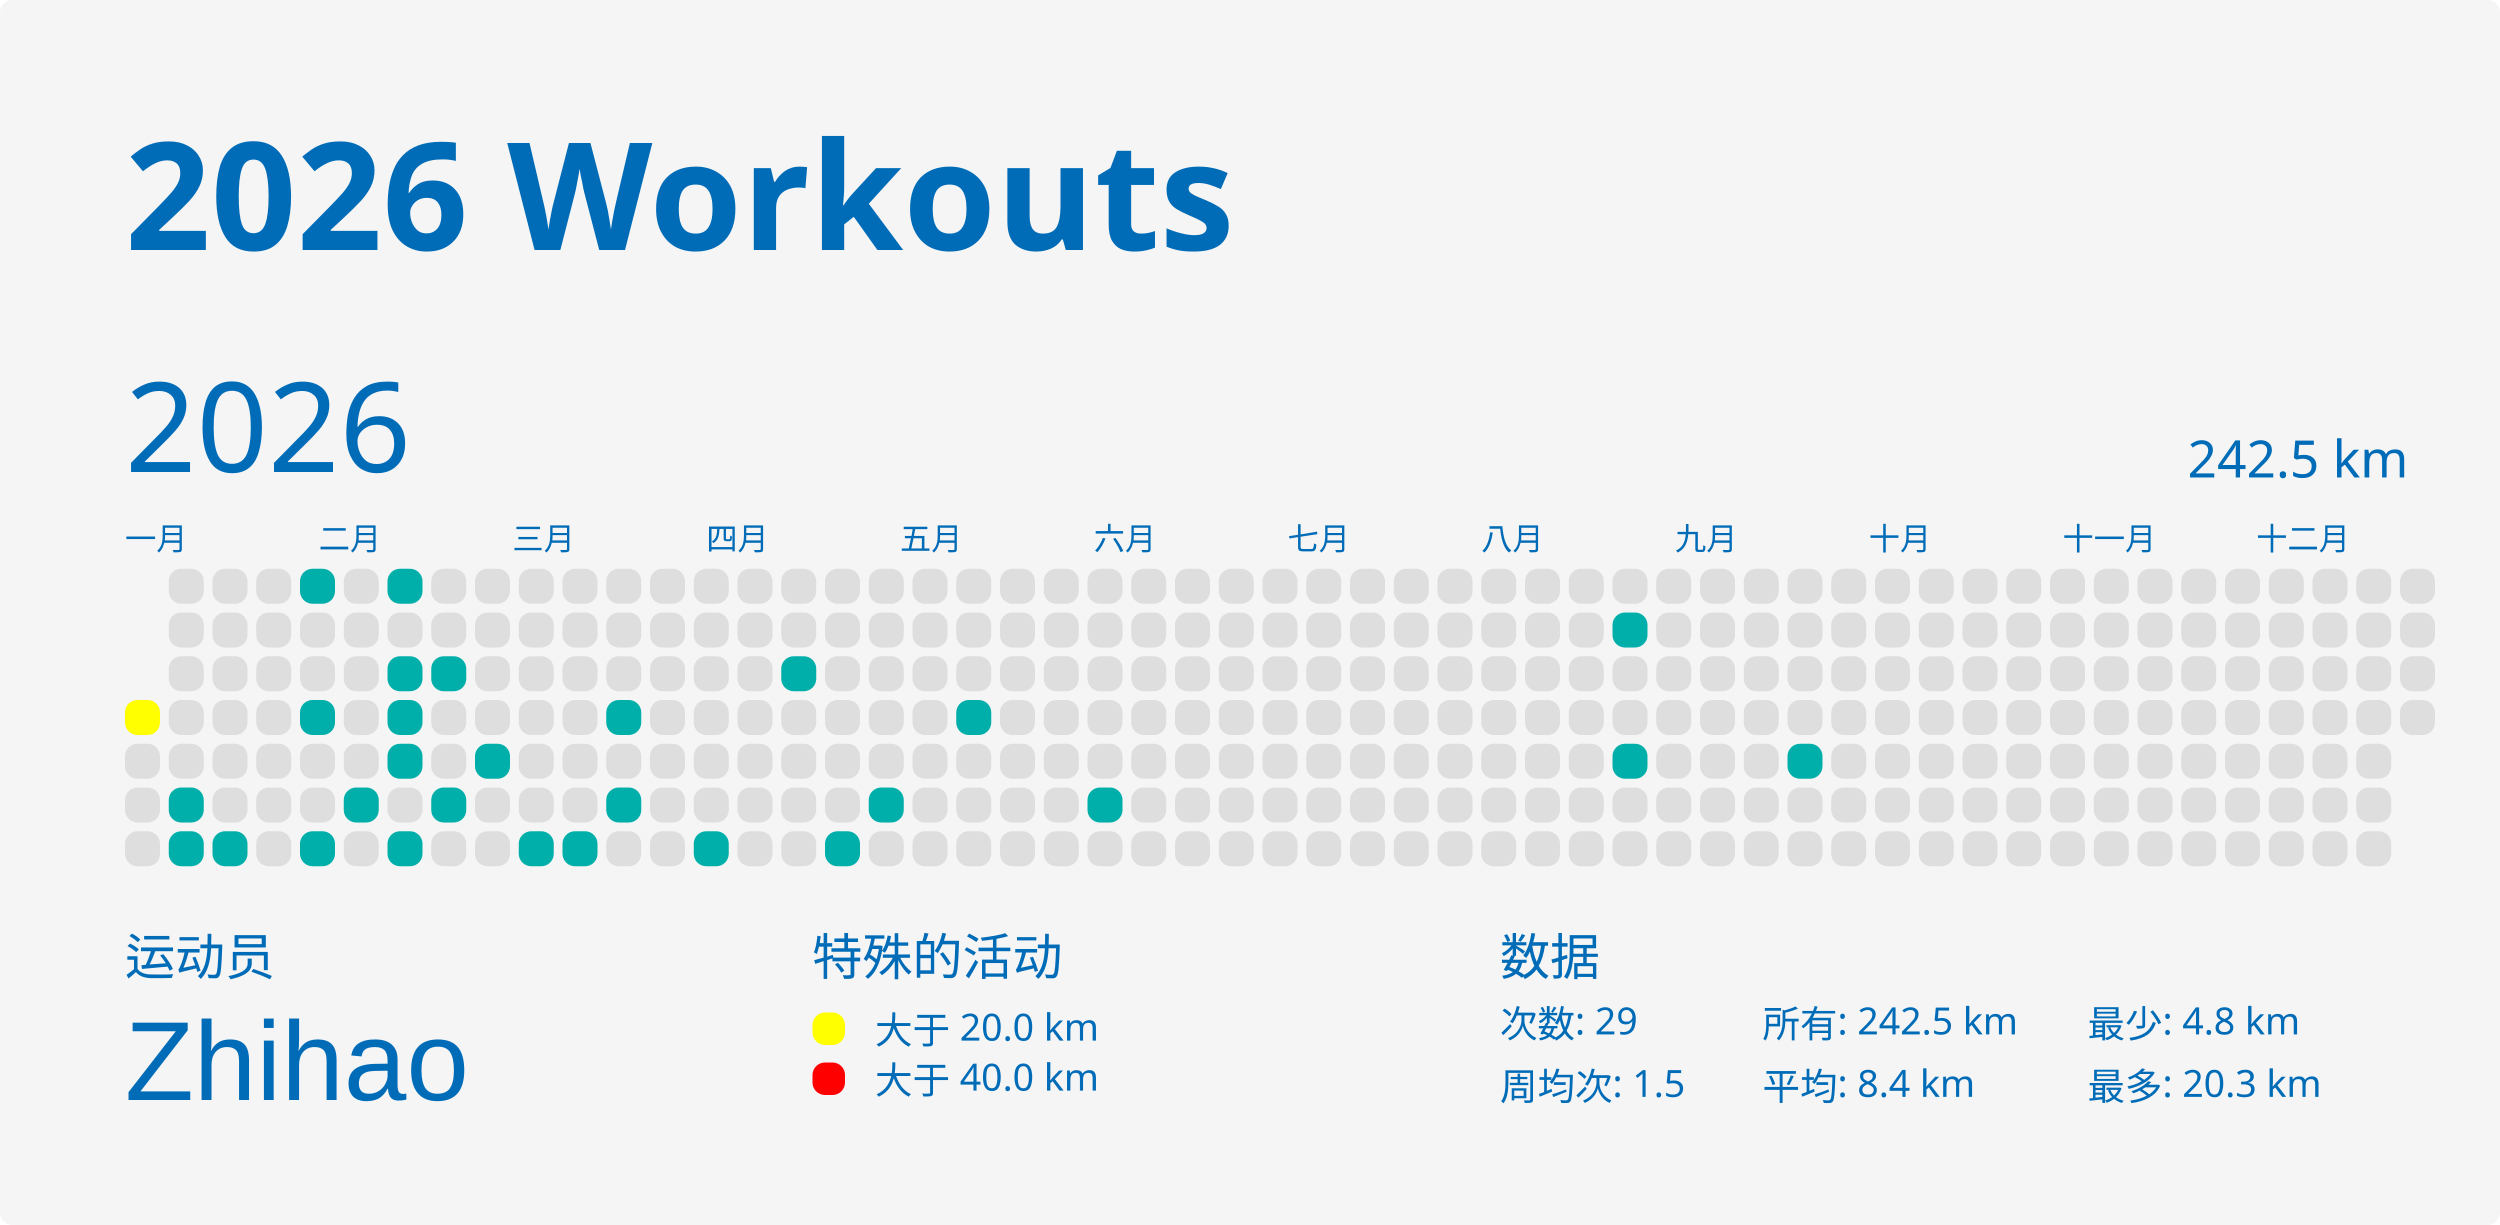
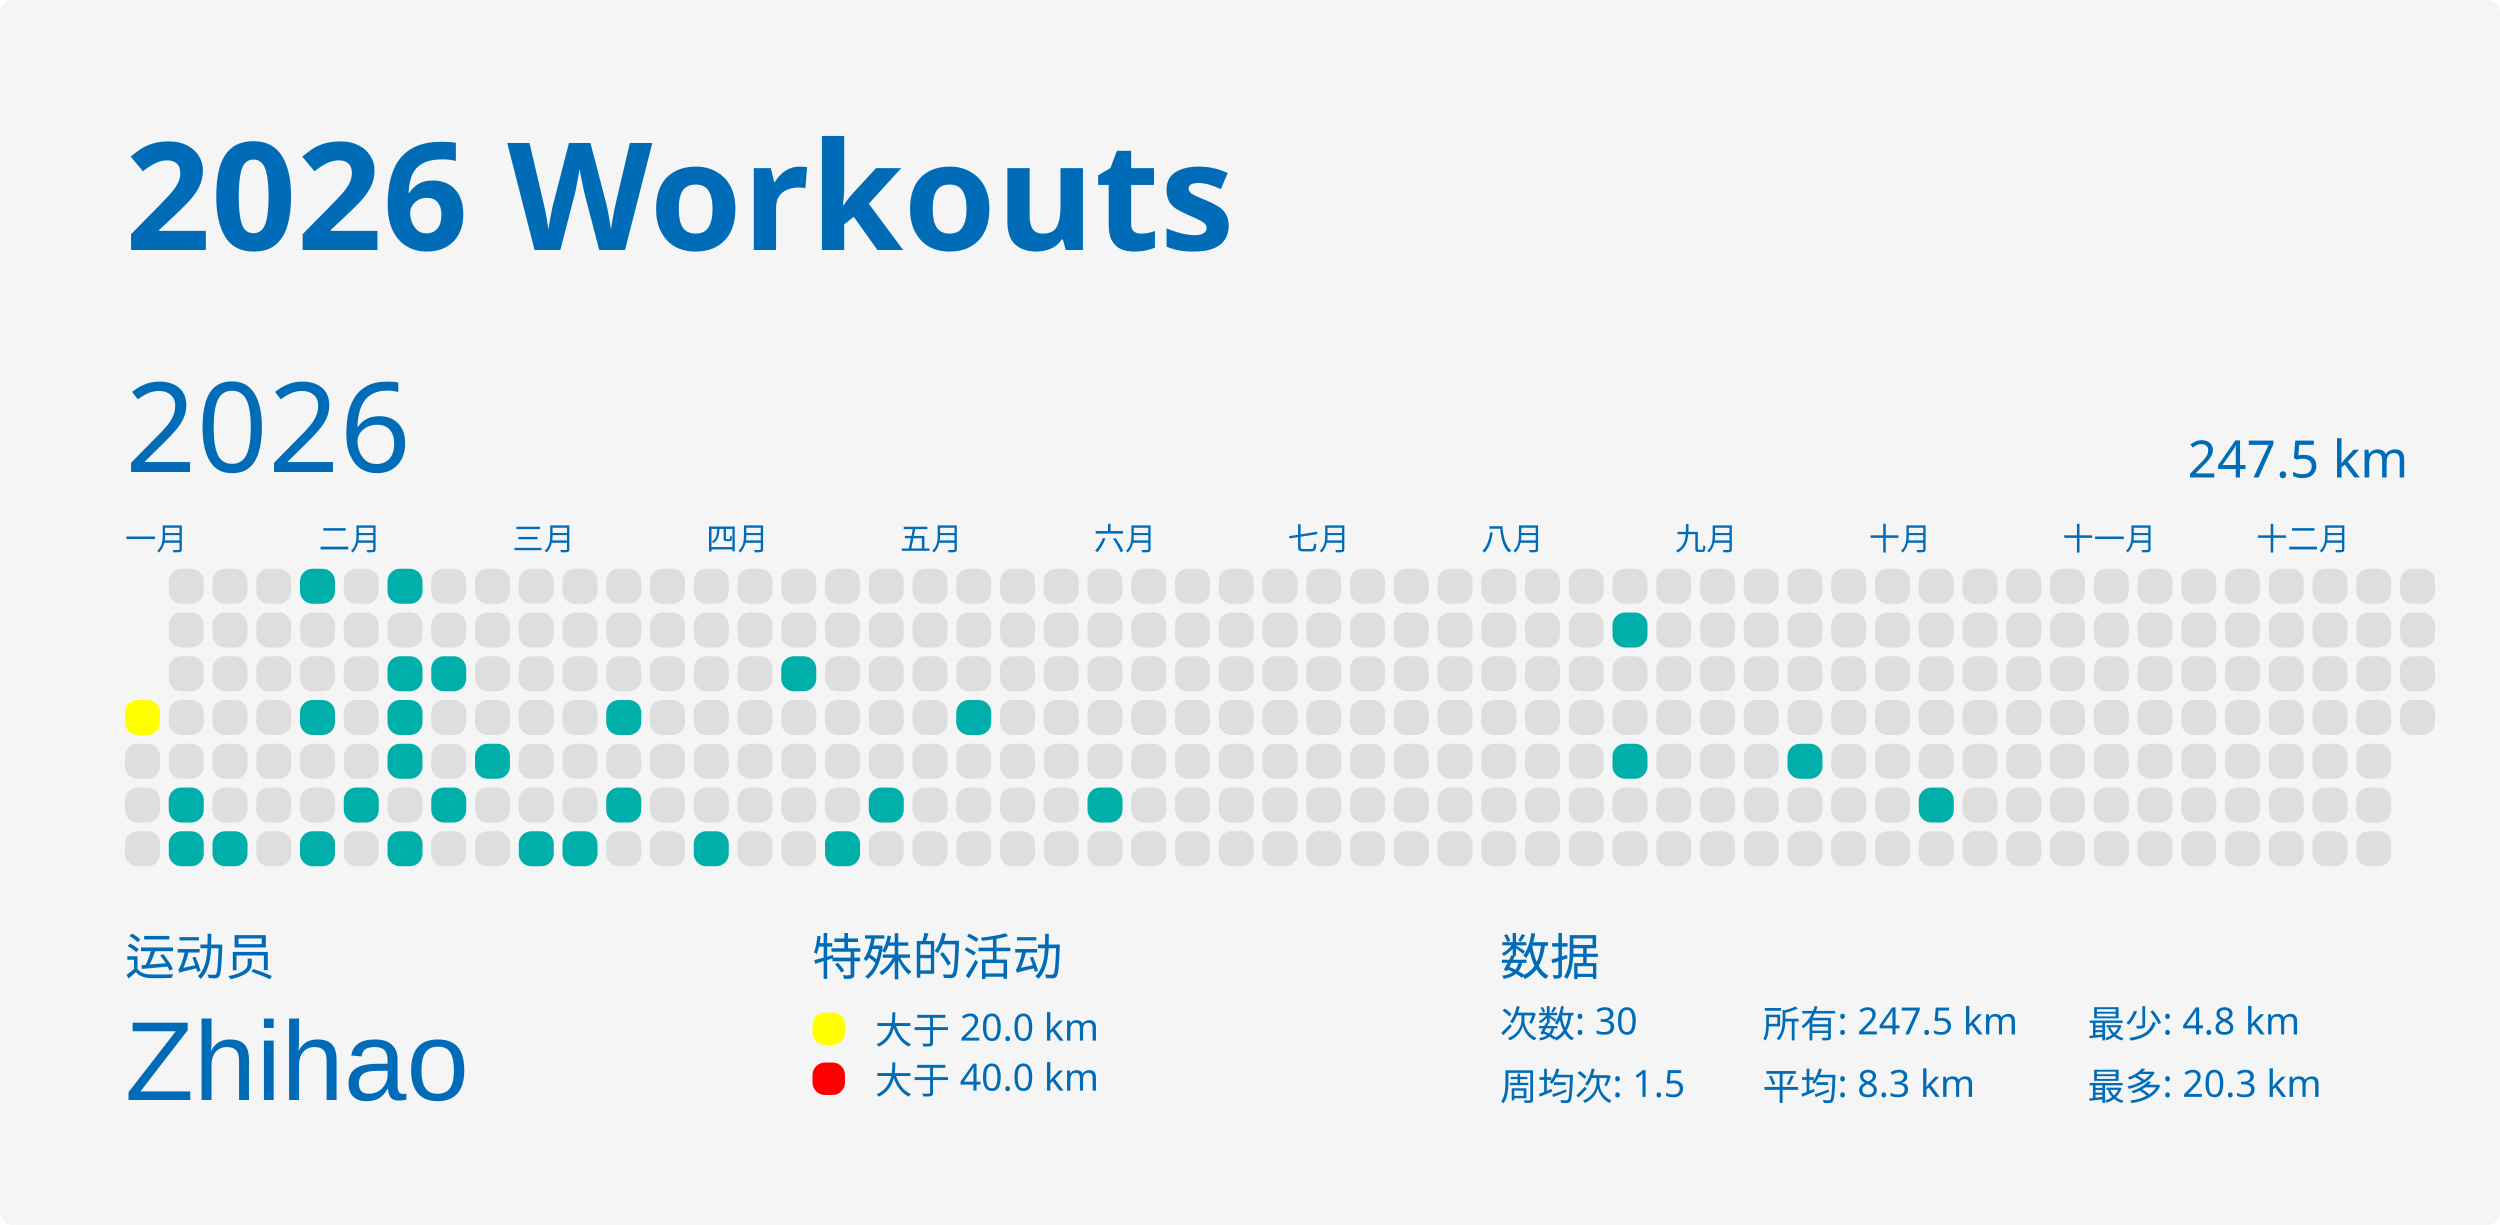
<svg xmlns="http://www.w3.org/2000/svg" baseProfile="full" height="98mm" version="1.1" viewBox="0,0,200,98" width="200mm">
  <defs />
  <rect fill="#f5f5f5" height="98" rx="1" ry="1" width="200" x="0" y="0" />
  <text fill="#006cb8" style="font-size:12px; font-family:MGI-Regular; font-weight:bold;" x="10" y="20">2026 Workouts</text>
  <text fill="#006cb8" style="font-size:4px; font-family:MGI-Regular" x="10" y="78">运动员</text>
  <text fill="#006cb8" style="font-size:9px; font-family:Arial" x="10" y="88">Zhihao</text>
  <text fill="#006cb8" style="font-size:4px; font-family:MGI-Regular" x="65" y="78">特殊的活动</text>
  <rect fill="yellow" height="2.6" rx="1" ry="1" width="2.6" x="65" y="81" />
  <text fill="#006cb8" style="font-size:3px; font-family:MGI-Regular" x="70" y="83.5">大于 20.0 km</text>
  <rect fill="red" height="2.6" rx="1" ry="1" width="2.6" x="65" y="85" />
  <text fill="#006cb8" style="font-size:3px; font-family:MGI-Regular" x="70" y="87.5">大于 40.0 km</text>
  <text fill="#006cb8" style="font-size:4px; font-family:MGI-Regular" x="120" y="78">数据</text>
-   <text fill="#006cb8" style="font-size:3px; font-family:MGI-Regular" x="120" y="83">次数: 29</text>
+   <text fill="#006cb8" style="font-size:3px; font-family:MGI-Regular" x="120" y="83">次数: 30</text>
  <text fill="#006cb8" style="font-size:3px; font-family:MGI-Regular" x="120" y="88">周均次: 1.5</text>
-   <text fill="#006cb8" style="font-size:3px; font-family:MGI-Regular" x="141" y="83">所有: 242.5 km</text>
-   <text fill="#006cb8" style="font-size:3px; font-family:MGI-Regular" x="141" y="88">平均: 8.4 km</text>
+   <text fill="#006cb8" style="font-size:3px; font-family:MGI-Regular" x="141" y="83">所有: 247.5 km</text>
+   <text fill="#006cb8" style="font-size:3px; font-family:MGI-Regular" x="141" y="88">平均: 8.3 km</text>
  <text fill="#006cb8" style="font-size:3px; font-family:MGI-Regular" x="167" y="83">最少: 4.8 km</text>
  <text fill="#006cb8" style="font-size:3px; font-family:MGI-Regular" x="167" y="88">最多: 20.3 km</text>
  <text dominant-baseline="hanging" fill="#006cb8" style="font-size:10.0px; font-family:MGI-Regular;" x="10" y="30">2026</text>
-   <text dominant-baseline="hanging" fill="#006cb8" style="font-size:4.125px; font-family:MGI-Regular;" x="175" y="35">242.5 km</text>
+   <text dominant-baseline="hanging" fill="#006cb8" style="font-size:4.125px; font-family:MGI-Regular;" x="175" y="35">247.5 km</text>
  <text fill="#006cb8" style="font-size:2.5px; font-family:MGI-Regular" x="10.0" y="44">一月</text>
  <text fill="#006cb8" style="font-size:2.5px; font-family:MGI-Regular" x="25.5" y="44">二月</text>
  <text fill="#006cb8" style="font-size:2.5px; font-family:MGI-Regular" x="41.0" y="44">三月</text>
  <text fill="#006cb8" style="font-size:2.5px; font-family:MGI-Regular" x="56.5" y="44">四月</text>
  <text fill="#006cb8" style="font-size:2.5px; font-family:MGI-Regular" x="72.0" y="44">五月</text>
  <text fill="#006cb8" style="font-size:2.5px; font-family:MGI-Regular" x="87.5" y="44">六月</text>
  <text fill="#006cb8" style="font-size:2.5px; font-family:MGI-Regular" x="103.0" y="44">七月</text>
  <text fill="#006cb8" style="font-size:2.5px; font-family:MGI-Regular" x="118.5" y="44">八月</text>
  <text fill="#006cb8" style="font-size:2.5px; font-family:MGI-Regular" x="134.0" y="44">九月</text>
  <text fill="#006cb8" style="font-size:2.5px; font-family:MGI-Regular" x="149.5" y="44">十月</text>
  <text fill="#006cb8" style="font-size:2.5px; font-family:MGI-Regular" x="165.0" y="44">十一月</text>
  <text fill="#006cb8" style="font-size:2.5px; font-family:MGI-Regular" x="180.5" y="44">十二月</text>
  <rect fill="yellow" height="2.8" rx="1" ry="1" width="2.8" x="10.0" y="56.0" />
  <rect fill="#dedede" height="2.8" rx="1" ry="1" width="2.8" x="10.0" y="59.5" />
  <rect fill="#dedede" height="2.8" rx="1" ry="1" width="2.8" x="10.0" y="63.0" />
  <rect fill="#dedede" height="2.8" rx="1" ry="1" width="2.8" x="10.0" y="66.5" />
  <rect fill="#dedede" height="2.8" rx="1" ry="1" width="2.8" x="13.5" y="45.5" />
  <rect fill="#dedede" height="2.8" rx="1" ry="1" width="2.8" x="13.5" y="49.0" />
  <rect fill="#dedede" height="2.8" rx="1" ry="1" width="2.8" x="13.5" y="52.5" />
  <rect fill="#dedede" height="2.8" rx="1" ry="1" width="2.8" x="13.5" y="56.0" />
  <rect fill="#dedede" height="2.8" rx="1" ry="1" width="2.8" x="13.5" y="59.5" />
  <rect fill="#00AFAA" height="2.8" rx="1" ry="1" width="2.8" x="13.5" y="63.0" />
  <rect fill="#00AFAA" height="2.8" rx="1" ry="1" width="2.8" x="13.5" y="66.5" />
  <rect fill="#dedede" height="2.8" rx="1" ry="1" width="2.8" x="17.0" y="45.5" />
  <rect fill="#dedede" height="2.8" rx="1" ry="1" width="2.8" x="17.0" y="49.0" />
  <rect fill="#dedede" height="2.8" rx="1" ry="1" width="2.8" x="17.0" y="52.5" />
  <rect fill="#dedede" height="2.8" rx="1" ry="1" width="2.8" x="17.0" y="56.0" />
  <rect fill="#dedede" height="2.8" rx="1" ry="1" width="2.8" x="17.0" y="59.5" />
  <rect fill="#dedede" height="2.8" rx="1" ry="1" width="2.8" x="17.0" y="63.0" />
  <rect fill="#00AFAA" height="2.8" rx="1" ry="1" width="2.8" x="17.0" y="66.5" />
  <rect fill="#dedede" height="2.8" rx="1" ry="1" width="2.8" x="20.5" y="45.5" />
  <rect fill="#dedede" height="2.8" rx="1" ry="1" width="2.8" x="20.5" y="49.0" />
  <rect fill="#dedede" height="2.8" rx="1" ry="1" width="2.8" x="20.5" y="52.5" />
  <rect fill="#dedede" height="2.8" rx="1" ry="1" width="2.8" x="20.5" y="56.0" />
  <rect fill="#dedede" height="2.8" rx="1" ry="1" width="2.8" x="20.5" y="59.5" />
  <rect fill="#dedede" height="2.8" rx="1" ry="1" width="2.8" x="20.5" y="63.0" />
  <rect fill="#dedede" height="2.8" rx="1" ry="1" width="2.8" x="20.5" y="66.5" />
  <rect fill="#00AFAA" height="2.8" rx="1" ry="1" width="2.8" x="24.0" y="45.5" />
  <rect fill="#dedede" height="2.8" rx="1" ry="1" width="2.8" x="24.0" y="49.0" />
  <rect fill="#dedede" height="2.8" rx="1" ry="1" width="2.8" x="24.0" y="52.5" />
  <rect fill="#00AFAA" height="2.8" rx="1" ry="1" width="2.8" x="24.0" y="56.0" />
  <rect fill="#dedede" height="2.8" rx="1" ry="1" width="2.8" x="24.0" y="59.5" />
  <rect fill="#dedede" height="2.8" rx="1" ry="1" width="2.8" x="24.0" y="63.0" />
  <rect fill="#00AFAA" height="2.8" rx="1" ry="1" width="2.8" x="24.0" y="66.5" />
  <rect fill="#dedede" height="2.8" rx="1" ry="1" width="2.8" x="27.5" y="45.5" />
  <rect fill="#dedede" height="2.8" rx="1" ry="1" width="2.8" x="27.5" y="49.0" />
  <rect fill="#dedede" height="2.8" rx="1" ry="1" width="2.8" x="27.5" y="52.5" />
  <rect fill="#dedede" height="2.8" rx="1" ry="1" width="2.8" x="27.5" y="56.0" />
  <rect fill="#dedede" height="2.8" rx="1" ry="1" width="2.8" x="27.5" y="59.5" />
  <rect fill="#00AFAA" height="2.8" rx="1" ry="1" width="2.8" x="27.5" y="63.0" />
  <rect fill="#dedede" height="2.8" rx="1" ry="1" width="2.8" x="27.5" y="66.5" />
  <rect fill="#00AFAA" height="2.8" rx="1" ry="1" width="2.8" x="31.0" y="45.5" />
  <rect fill="#dedede" height="2.8" rx="1" ry="1" width="2.8" x="31.0" y="49.0" />
  <rect fill="#00AFAA" height="2.8" rx="1" ry="1" width="2.8" x="31.0" y="52.5" />
  <rect fill="#00AFAA" height="2.8" rx="1" ry="1" width="2.8" x="31.0" y="56.0" />
  <rect fill="#00AFAA" height="2.8" rx="1" ry="1" width="2.8" x="31.0" y="59.5" />
  <rect fill="#dedede" height="2.8" rx="1" ry="1" width="2.8" x="31.0" y="63.0" />
  <rect fill="#00AFAA" height="2.8" rx="1" ry="1" width="2.8" x="31.0" y="66.5" />
  <rect fill="#dedede" height="2.8" rx="1" ry="1" width="2.8" x="34.5" y="45.5" />
  <rect fill="#dedede" height="2.8" rx="1" ry="1" width="2.8" x="34.5" y="49.0" />
  <rect fill="#00AFAA" height="2.8" rx="1" ry="1" width="2.8" x="34.5" y="52.5" />
  <rect fill="#dedede" height="2.8" rx="1" ry="1" width="2.8" x="34.5" y="56.0" />
  <rect fill="#dedede" height="2.8" rx="1" ry="1" width="2.8" x="34.5" y="59.5" />
  <rect fill="#00AFAA" height="2.8" rx="1" ry="1" width="2.8" x="34.5" y="63.0" />
  <rect fill="#dedede" height="2.8" rx="1" ry="1" width="2.8" x="34.5" y="66.5" />
  <rect fill="#dedede" height="2.8" rx="1" ry="1" width="2.8" x="38.0" y="45.5" />
  <rect fill="#dedede" height="2.8" rx="1" ry="1" width="2.8" x="38.0" y="49.0" />
  <rect fill="#dedede" height="2.8" rx="1" ry="1" width="2.8" x="38.0" y="52.5" />
  <rect fill="#dedede" height="2.8" rx="1" ry="1" width="2.8" x="38.0" y="56.0" />
  <rect fill="#00AFAA" height="2.8" rx="1" ry="1" width="2.8" x="38.0" y="59.5" />
  <rect fill="#dedede" height="2.8" rx="1" ry="1" width="2.8" x="38.0" y="63.0" />
  <rect fill="#dedede" height="2.8" rx="1" ry="1" width="2.8" x="38.0" y="66.5" />
  <rect fill="#dedede" height="2.8" rx="1" ry="1" width="2.8" x="41.5" y="45.5" />
  <rect fill="#dedede" height="2.8" rx="1" ry="1" width="2.8" x="41.5" y="49.0" />
  <rect fill="#dedede" height="2.8" rx="1" ry="1" width="2.8" x="41.5" y="52.5" />
  <rect fill="#dedede" height="2.8" rx="1" ry="1" width="2.8" x="41.5" y="56.0" />
  <rect fill="#dedede" height="2.8" rx="1" ry="1" width="2.8" x="41.5" y="59.5" />
  <rect fill="#dedede" height="2.8" rx="1" ry="1" width="2.8" x="41.5" y="63.0" />
  <rect fill="#00AFAA" height="2.8" rx="1" ry="1" width="2.8" x="41.5" y="66.5" />
  <rect fill="#dedede" height="2.8" rx="1" ry="1" width="2.8" x="45.0" y="45.5" />
  <rect fill="#dedede" height="2.8" rx="1" ry="1" width="2.8" x="45.0" y="49.0" />
  <rect fill="#dedede" height="2.8" rx="1" ry="1" width="2.8" x="45.0" y="52.5" />
  <rect fill="#dedede" height="2.8" rx="1" ry="1" width="2.8" x="45.0" y="56.0" />
  <rect fill="#dedede" height="2.8" rx="1" ry="1" width="2.8" x="45.0" y="59.5" />
  <rect fill="#dedede" height="2.8" rx="1" ry="1" width="2.8" x="45.0" y="63.0" />
  <rect fill="#00AFAA" height="2.8" rx="1" ry="1" width="2.8" x="45.0" y="66.5" />
  <rect fill="#dedede" height="2.8" rx="1" ry="1" width="2.8" x="48.5" y="45.5" />
  <rect fill="#dedede" height="2.8" rx="1" ry="1" width="2.8" x="48.5" y="49.0" />
  <rect fill="#dedede" height="2.8" rx="1" ry="1" width="2.8" x="48.5" y="52.5" />
  <rect fill="#00AFAA" height="2.8" rx="1" ry="1" width="2.8" x="48.5" y="56.0" />
  <rect fill="#dedede" height="2.8" rx="1" ry="1" width="2.8" x="48.5" y="59.5" />
  <rect fill="#00AFAA" height="2.8" rx="1" ry="1" width="2.8" x="48.5" y="63.0" />
  <rect fill="#dedede" height="2.8" rx="1" ry="1" width="2.8" x="48.5" y="66.5" />
  <rect fill="#dedede" height="2.8" rx="1" ry="1" width="2.8" x="52.0" y="45.5" />
  <rect fill="#dedede" height="2.8" rx="1" ry="1" width="2.8" x="52.0" y="49.0" />
  <rect fill="#dedede" height="2.8" rx="1" ry="1" width="2.8" x="52.0" y="52.5" />
  <rect fill="#dedede" height="2.8" rx="1" ry="1" width="2.8" x="52.0" y="56.0" />
  <rect fill="#dedede" height="2.8" rx="1" ry="1" width="2.8" x="52.0" y="59.5" />
  <rect fill="#dedede" height="2.8" rx="1" ry="1" width="2.8" x="52.0" y="63.0" />
  <rect fill="#dedede" height="2.8" rx="1" ry="1" width="2.8" x="52.0" y="66.5" />
  <rect fill="#dedede" height="2.8" rx="1" ry="1" width="2.8" x="55.5" y="45.5" />
  <rect fill="#dedede" height="2.8" rx="1" ry="1" width="2.8" x="55.5" y="49.0" />
  <rect fill="#dedede" height="2.8" rx="1" ry="1" width="2.8" x="55.5" y="52.5" />
  <rect fill="#dedede" height="2.8" rx="1" ry="1" width="2.8" x="55.5" y="56.0" />
  <rect fill="#dedede" height="2.8" rx="1" ry="1" width="2.8" x="55.5" y="59.5" />
  <rect fill="#dedede" height="2.8" rx="1" ry="1" width="2.8" x="55.5" y="63.0" />
  <rect fill="#00AFAA" height="2.8" rx="1" ry="1" width="2.8" x="55.5" y="66.5" />
  <rect fill="#dedede" height="2.8" rx="1" ry="1" width="2.8" x="59.0" y="45.5" />
  <rect fill="#dedede" height="2.8" rx="1" ry="1" width="2.8" x="59.0" y="49.0" />
  <rect fill="#dedede" height="2.8" rx="1" ry="1" width="2.8" x="59.0" y="52.5" />
  <rect fill="#dedede" height="2.8" rx="1" ry="1" width="2.8" x="59.0" y="56.0" />
  <rect fill="#dedede" height="2.8" rx="1" ry="1" width="2.8" x="59.0" y="59.5" />
  <rect fill="#dedede" height="2.8" rx="1" ry="1" width="2.8" x="59.0" y="63.0" />
  <rect fill="#dedede" height="2.8" rx="1" ry="1" width="2.8" x="59.0" y="66.5" />
  <rect fill="#dedede" height="2.8" rx="1" ry="1" width="2.8" x="62.5" y="45.5" />
  <rect fill="#dedede" height="2.8" rx="1" ry="1" width="2.8" x="62.5" y="49.0" />
  <rect fill="#00AFAA" height="2.8" rx="1" ry="1" width="2.8" x="62.5" y="52.5" />
  <rect fill="#dedede" height="2.8" rx="1" ry="1" width="2.8" x="62.5" y="56.0" />
  <rect fill="#dedede" height="2.8" rx="1" ry="1" width="2.8" x="62.5" y="59.5" />
  <rect fill="#dedede" height="2.8" rx="1" ry="1" width="2.8" x="62.5" y="63.0" />
  <rect fill="#dedede" height="2.8" rx="1" ry="1" width="2.8" x="62.5" y="66.5" />
  <rect fill="#dedede" height="2.8" rx="1" ry="1" width="2.8" x="66.0" y="45.5" />
  <rect fill="#dedede" height="2.8" rx="1" ry="1" width="2.8" x="66.0" y="49.0" />
  <rect fill="#dedede" height="2.8" rx="1" ry="1" width="2.8" x="66.0" y="52.5" />
  <rect fill="#dedede" height="2.8" rx="1" ry="1" width="2.8" x="66.0" y="56.0" />
  <rect fill="#dedede" height="2.8" rx="1" ry="1" width="2.8" x="66.0" y="59.5" />
  <rect fill="#dedede" height="2.8" rx="1" ry="1" width="2.8" x="66.0" y="63.0" />
  <rect fill="#00AFAA" height="2.8" rx="1" ry="1" width="2.8" x="66.0" y="66.5" />
  <rect fill="#dedede" height="2.8" rx="1" ry="1" width="2.8" x="69.5" y="45.5" />
  <rect fill="#dedede" height="2.8" rx="1" ry="1" width="2.8" x="69.5" y="49.0" />
  <rect fill="#dedede" height="2.8" rx="1" ry="1" width="2.8" x="69.5" y="52.5" />
  <rect fill="#dedede" height="2.8" rx="1" ry="1" width="2.8" x="69.5" y="56.0" />
  <rect fill="#dedede" height="2.8" rx="1" ry="1" width="2.8" x="69.5" y="59.5" />
  <rect fill="#00AFAA" height="2.8" rx="1" ry="1" width="2.8" x="69.5" y="63.0" />
  <rect fill="#dedede" height="2.8" rx="1" ry="1" width="2.8" x="69.5" y="66.5" />
  <rect fill="#dedede" height="2.8" rx="1" ry="1" width="2.8" x="73.0" y="45.5" />
  <rect fill="#dedede" height="2.8" rx="1" ry="1" width="2.8" x="73.0" y="49.0" />
  <rect fill="#dedede" height="2.8" rx="1" ry="1" width="2.8" x="73.0" y="52.5" />
  <rect fill="#dedede" height="2.8" rx="1" ry="1" width="2.8" x="73.0" y="56.0" />
  <rect fill="#dedede" height="2.8" rx="1" ry="1" width="2.8" x="73.0" y="59.5" />
  <rect fill="#dedede" height="2.8" rx="1" ry="1" width="2.8" x="73.0" y="63.0" />
  <rect fill="#dedede" height="2.8" rx="1" ry="1" width="2.8" x="73.0" y="66.5" />
  <rect fill="#dedede" height="2.8" rx="1" ry="1" width="2.8" x="76.5" y="45.5" />
  <rect fill="#dedede" height="2.8" rx="1" ry="1" width="2.8" x="76.5" y="49.0" />
  <rect fill="#dedede" height="2.8" rx="1" ry="1" width="2.8" x="76.5" y="52.5" />
  <rect fill="#00AFAA" height="2.8" rx="1" ry="1" width="2.8" x="76.5" y="56.0" />
  <rect fill="#dedede" height="2.8" rx="1" ry="1" width="2.8" x="76.5" y="59.5" />
  <rect fill="#dedede" height="2.8" rx="1" ry="1" width="2.8" x="76.5" y="63.0" />
  <rect fill="#dedede" height="2.8" rx="1" ry="1" width="2.8" x="76.5" y="66.5" />
  <rect fill="#dedede" height="2.8" rx="1" ry="1" width="2.8" x="80.0" y="45.5" />
  <rect fill="#dedede" height="2.8" rx="1" ry="1" width="2.8" x="80.0" y="49.0" />
  <rect fill="#dedede" height="2.8" rx="1" ry="1" width="2.8" x="80.0" y="52.5" />
  <rect fill="#dedede" height="2.8" rx="1" ry="1" width="2.8" x="80.0" y="56.0" />
  <rect fill="#dedede" height="2.8" rx="1" ry="1" width="2.8" x="80.0" y="59.5" />
  <rect fill="#dedede" height="2.8" rx="1" ry="1" width="2.8" x="80.0" y="63.0" />
  <rect fill="#dedede" height="2.8" rx="1" ry="1" width="2.8" x="80.0" y="66.5" />
  <rect fill="#dedede" height="2.8" rx="1" ry="1" width="2.8" x="83.5" y="45.5" />
  <rect fill="#dedede" height="2.8" rx="1" ry="1" width="2.8" x="83.5" y="49.0" />
  <rect fill="#dedede" height="2.8" rx="1" ry="1" width="2.8" x="83.5" y="52.5" />
  <rect fill="#dedede" height="2.8" rx="1" ry="1" width="2.8" x="83.5" y="56.0" />
  <rect fill="#dedede" height="2.8" rx="1" ry="1" width="2.8" x="83.5" y="59.5" />
  <rect fill="#dedede" height="2.8" rx="1" ry="1" width="2.8" x="83.5" y="63.0" />
  <rect fill="#dedede" height="2.8" rx="1" ry="1" width="2.8" x="83.5" y="66.5" />
  <rect fill="#dedede" height="2.8" rx="1" ry="1" width="2.8" x="87.0" y="45.5" />
  <rect fill="#dedede" height="2.8" rx="1" ry="1" width="2.8" x="87.0" y="49.0" />
  <rect fill="#dedede" height="2.8" rx="1" ry="1" width="2.8" x="87.0" y="52.5" />
  <rect fill="#dedede" height="2.8" rx="1" ry="1" width="2.8" x="87.0" y="56.0" />
  <rect fill="#dedede" height="2.8" rx="1" ry="1" width="2.8" x="87.0" y="59.5" />
  <rect fill="#00AFAA" height="2.8" rx="1" ry="1" width="2.8" x="87.0" y="63.0" />
  <rect fill="#dedede" height="2.8" rx="1" ry="1" width="2.8" x="87.0" y="66.5" />
  <rect fill="#dedede" height="2.8" rx="1" ry="1" width="2.8" x="90.5" y="45.5" />
  <rect fill="#dedede" height="2.8" rx="1" ry="1" width="2.8" x="90.5" y="49.0" />
  <rect fill="#dedede" height="2.8" rx="1" ry="1" width="2.8" x="90.5" y="52.5" />
  <rect fill="#dedede" height="2.8" rx="1" ry="1" width="2.8" x="90.5" y="56.0" />
  <rect fill="#dedede" height="2.8" rx="1" ry="1" width="2.8" x="90.5" y="59.5" />
  <rect fill="#dedede" height="2.8" rx="1" ry="1" width="2.8" x="90.5" y="63.0" />
  <rect fill="#dedede" height="2.8" rx="1" ry="1" width="2.8" x="90.5" y="66.5" />
  <rect fill="#dedede" height="2.8" rx="1" ry="1" width="2.8" x="94.0" y="45.5" />
  <rect fill="#dedede" height="2.8" rx="1" ry="1" width="2.8" x="94.0" y="49.0" />
  <rect fill="#dedede" height="2.8" rx="1" ry="1" width="2.8" x="94.0" y="52.5" />
  <rect fill="#dedede" height="2.8" rx="1" ry="1" width="2.8" x="94.0" y="56.0" />
  <rect fill="#dedede" height="2.8" rx="1" ry="1" width="2.8" x="94.0" y="59.5" />
  <rect fill="#dedede" height="2.8" rx="1" ry="1" width="2.8" x="94.0" y="63.0" />
  <rect fill="#dedede" height="2.8" rx="1" ry="1" width="2.8" x="94.0" y="66.5" />
  <rect fill="#dedede" height="2.8" rx="1" ry="1" width="2.8" x="97.5" y="45.5" />
  <rect fill="#dedede" height="2.8" rx="1" ry="1" width="2.8" x="97.5" y="49.0" />
  <rect fill="#dedede" height="2.8" rx="1" ry="1" width="2.8" x="97.5" y="52.5" />
  <rect fill="#dedede" height="2.8" rx="1" ry="1" width="2.8" x="97.5" y="56.0" />
  <rect fill="#dedede" height="2.8" rx="1" ry="1" width="2.8" x="97.5" y="59.5" />
  <rect fill="#dedede" height="2.8" rx="1" ry="1" width="2.8" x="97.5" y="63.0" />
  <rect fill="#dedede" height="2.8" rx="1" ry="1" width="2.8" x="97.5" y="66.5" />
  <rect fill="#dedede" height="2.8" rx="1" ry="1" width="2.8" x="101.0" y="45.5" />
  <rect fill="#dedede" height="2.8" rx="1" ry="1" width="2.8" x="101.0" y="49.0" />
  <rect fill="#dedede" height="2.8" rx="1" ry="1" width="2.8" x="101.0" y="52.5" />
  <rect fill="#dedede" height="2.8" rx="1" ry="1" width="2.8" x="101.0" y="56.0" />
  <rect fill="#dedede" height="2.8" rx="1" ry="1" width="2.8" x="101.0" y="59.5" />
  <rect fill="#dedede" height="2.8" rx="1" ry="1" width="2.8" x="101.0" y="63.0" />
  <rect fill="#dedede" height="2.8" rx="1" ry="1" width="2.8" x="101.0" y="66.5" />
  <rect fill="#dedede" height="2.8" rx="1" ry="1" width="2.8" x="104.5" y="45.5" />
  <rect fill="#dedede" height="2.8" rx="1" ry="1" width="2.8" x="104.5" y="49.0" />
  <rect fill="#dedede" height="2.8" rx="1" ry="1" width="2.8" x="104.5" y="52.5" />
  <rect fill="#dedede" height="2.8" rx="1" ry="1" width="2.8" x="104.5" y="56.0" />
  <rect fill="#dedede" height="2.8" rx="1" ry="1" width="2.8" x="104.5" y="59.5" />
  <rect fill="#dedede" height="2.8" rx="1" ry="1" width="2.8" x="104.5" y="63.0" />
  <rect fill="#dedede" height="2.8" rx="1" ry="1" width="2.8" x="104.5" y="66.5" />
  <rect fill="#dedede" height="2.8" rx="1" ry="1" width="2.8" x="108.0" y="45.5" />
  <rect fill="#dedede" height="2.8" rx="1" ry="1" width="2.8" x="108.0" y="49.0" />
  <rect fill="#dedede" height="2.8" rx="1" ry="1" width="2.8" x="108.0" y="52.5" />
  <rect fill="#dedede" height="2.8" rx="1" ry="1" width="2.8" x="108.0" y="56.0" />
  <rect fill="#dedede" height="2.8" rx="1" ry="1" width="2.8" x="108.0" y="59.5" />
  <rect fill="#dedede" height="2.8" rx="1" ry="1" width="2.8" x="108.0" y="63.0" />
  <rect fill="#dedede" height="2.8" rx="1" ry="1" width="2.8" x="108.0" y="66.5" />
  <rect fill="#dedede" height="2.8" rx="1" ry="1" width="2.8" x="111.5" y="45.5" />
  <rect fill="#dedede" height="2.8" rx="1" ry="1" width="2.8" x="111.5" y="49.0" />
  <rect fill="#dedede" height="2.8" rx="1" ry="1" width="2.8" x="111.5" y="52.5" />
  <rect fill="#dedede" height="2.8" rx="1" ry="1" width="2.8" x="111.5" y="56.0" />
  <rect fill="#dedede" height="2.8" rx="1" ry="1" width="2.8" x="111.5" y="59.5" />
  <rect fill="#dedede" height="2.8" rx="1" ry="1" width="2.8" x="111.5" y="63.0" />
  <rect fill="#dedede" height="2.8" rx="1" ry="1" width="2.8" x="111.5" y="66.5" />
  <rect fill="#dedede" height="2.8" rx="1" ry="1" width="2.8" x="115.0" y="45.5" />
  <rect fill="#dedede" height="2.8" rx="1" ry="1" width="2.8" x="115.0" y="49.0" />
  <rect fill="#dedede" height="2.8" rx="1" ry="1" width="2.8" x="115.0" y="52.5" />
  <rect fill="#dedede" height="2.8" rx="1" ry="1" width="2.8" x="115.0" y="56.0" />
  <rect fill="#dedede" height="2.8" rx="1" ry="1" width="2.8" x="115.0" y="59.5" />
  <rect fill="#dedede" height="2.8" rx="1" ry="1" width="2.8" x="115.0" y="63.0" />
  <rect fill="#dedede" height="2.8" rx="1" ry="1" width="2.8" x="115.0" y="66.5" />
  <rect fill="#dedede" height="2.8" rx="1" ry="1" width="2.8" x="118.5" y="45.5" />
  <rect fill="#dedede" height="2.8" rx="1" ry="1" width="2.8" x="118.5" y="49.0" />
  <rect fill="#dedede" height="2.8" rx="1" ry="1" width="2.8" x="118.5" y="52.5" />
  <rect fill="#dedede" height="2.8" rx="1" ry="1" width="2.8" x="118.5" y="56.0" />
  <rect fill="#dedede" height="2.8" rx="1" ry="1" width="2.8" x="118.5" y="59.5" />
  <rect fill="#dedede" height="2.8" rx="1" ry="1" width="2.8" x="118.5" y="63.0" />
  <rect fill="#dedede" height="2.8" rx="1" ry="1" width="2.8" x="118.5" y="66.5" />
  <rect fill="#dedede" height="2.8" rx="1" ry="1" width="2.8" x="122.0" y="45.5" />
  <rect fill="#dedede" height="2.8" rx="1" ry="1" width="2.8" x="122.0" y="49.0" />
  <rect fill="#dedede" height="2.8" rx="1" ry="1" width="2.8" x="122.0" y="52.5" />
  <rect fill="#dedede" height="2.8" rx="1" ry="1" width="2.8" x="122.0" y="56.0" />
  <rect fill="#dedede" height="2.8" rx="1" ry="1" width="2.8" x="122.0" y="59.5" />
  <rect fill="#dedede" height="2.8" rx="1" ry="1" width="2.8" x="122.0" y="63.0" />
  <rect fill="#dedede" height="2.8" rx="1" ry="1" width="2.8" x="122.0" y="66.5" />
  <rect fill="#dedede" height="2.8" rx="1" ry="1" width="2.8" x="125.5" y="45.5" />
  <rect fill="#dedede" height="2.8" rx="1" ry="1" width="2.8" x="125.5" y="49.0" />
  <rect fill="#dedede" height="2.8" rx="1" ry="1" width="2.8" x="125.5" y="52.5" />
  <rect fill="#dedede" height="2.8" rx="1" ry="1" width="2.8" x="125.5" y="56.0" />
  <rect fill="#dedede" height="2.8" rx="1" ry="1" width="2.8" x="125.5" y="59.5" />
  <rect fill="#dedede" height="2.8" rx="1" ry="1" width="2.8" x="125.5" y="63.0" />
  <rect fill="#dedede" height="2.8" rx="1" ry="1" width="2.8" x="125.5" y="66.5" />
  <rect fill="#dedede" height="2.8" rx="1" ry="1" width="2.8" x="129.0" y="45.5" />
  <rect fill="#00AFAA" height="2.8" rx="1" ry="1" width="2.8" x="129.0" y="49.0" />
  <rect fill="#dedede" height="2.8" rx="1" ry="1" width="2.8" x="129.0" y="52.5" />
  <rect fill="#dedede" height="2.8" rx="1" ry="1" width="2.8" x="129.0" y="56.0" />
  <rect fill="#00AFAA" height="2.8" rx="1" ry="1" width="2.8" x="129.0" y="59.5" />
  <rect fill="#dedede" height="2.8" rx="1" ry="1" width="2.8" x="129.0" y="63.0" />
  <rect fill="#dedede" height="2.8" rx="1" ry="1" width="2.8" x="129.0" y="66.5" />
  <rect fill="#dedede" height="2.8" rx="1" ry="1" width="2.8" x="132.5" y="45.5" />
  <rect fill="#dedede" height="2.8" rx="1" ry="1" width="2.8" x="132.5" y="49.0" />
  <rect fill="#dedede" height="2.8" rx="1" ry="1" width="2.8" x="132.5" y="52.5" />
  <rect fill="#dedede" height="2.8" rx="1" ry="1" width="2.8" x="132.5" y="56.0" />
  <rect fill="#dedede" height="2.8" rx="1" ry="1" width="2.8" x="132.5" y="59.5" />
  <rect fill="#dedede" height="2.8" rx="1" ry="1" width="2.8" x="132.5" y="63.0" />
  <rect fill="#dedede" height="2.8" rx="1" ry="1" width="2.8" x="132.5" y="66.5" />
  <rect fill="#dedede" height="2.8" rx="1" ry="1" width="2.8" x="136.0" y="45.5" />
  <rect fill="#dedede" height="2.8" rx="1" ry="1" width="2.8" x="136.0" y="49.0" />
  <rect fill="#dedede" height="2.8" rx="1" ry="1" width="2.8" x="136.0" y="52.5" />
  <rect fill="#dedede" height="2.8" rx="1" ry="1" width="2.8" x="136.0" y="56.0" />
  <rect fill="#dedede" height="2.8" rx="1" ry="1" width="2.8" x="136.0" y="59.5" />
  <rect fill="#dedede" height="2.8" rx="1" ry="1" width="2.8" x="136.0" y="63.0" />
  <rect fill="#dedede" height="2.8" rx="1" ry="1" width="2.8" x="136.0" y="66.5" />
  <rect fill="#dedede" height="2.8" rx="1" ry="1" width="2.8" x="139.5" y="45.5" />
  <rect fill="#dedede" height="2.8" rx="1" ry="1" width="2.8" x="139.5" y="49.0" />
  <rect fill="#dedede" height="2.8" rx="1" ry="1" width="2.8" x="139.5" y="52.5" />
  <rect fill="#dedede" height="2.8" rx="1" ry="1" width="2.8" x="139.5" y="56.0" />
  <rect fill="#dedede" height="2.8" rx="1" ry="1" width="2.8" x="139.5" y="59.5" />
  <rect fill="#dedede" height="2.8" rx="1" ry="1" width="2.8" x="139.5" y="63.0" />
  <rect fill="#dedede" height="2.8" rx="1" ry="1" width="2.8" x="139.5" y="66.5" />
  <rect fill="#dedede" height="2.8" rx="1" ry="1" width="2.8" x="143.0" y="45.5" />
  <rect fill="#dedede" height="2.8" rx="1" ry="1" width="2.8" x="143.0" y="49.0" />
  <rect fill="#dedede" height="2.8" rx="1" ry="1" width="2.8" x="143.0" y="52.5" />
  <rect fill="#dedede" height="2.8" rx="1" ry="1" width="2.8" x="143.0" y="56.0" />
  <rect fill="#00AFAA" height="2.8" rx="1" ry="1" width="2.8" x="143.0" y="59.5" />
  <rect fill="#dedede" height="2.8" rx="1" ry="1" width="2.8" x="143.0" y="63.0" />
  <rect fill="#dedede" height="2.8" rx="1" ry="1" width="2.8" x="143.0" y="66.5" />
  <rect fill="#dedede" height="2.8" rx="1" ry="1" width="2.8" x="146.5" y="45.5" />
  <rect fill="#dedede" height="2.8" rx="1" ry="1" width="2.8" x="146.5" y="49.0" />
  <rect fill="#dedede" height="2.8" rx="1" ry="1" width="2.8" x="146.5" y="52.5" />
  <rect fill="#dedede" height="2.8" rx="1" ry="1" width="2.8" x="146.5" y="56.0" />
  <rect fill="#dedede" height="2.8" rx="1" ry="1" width="2.8" x="146.5" y="59.5" />
  <rect fill="#dedede" height="2.8" rx="1" ry="1" width="2.8" x="146.5" y="63.0" />
  <rect fill="#dedede" height="2.8" rx="1" ry="1" width="2.8" x="146.5" y="66.5" />
  <rect fill="#dedede" height="2.8" rx="1" ry="1" width="2.8" x="150.0" y="45.5" />
  <rect fill="#dedede" height="2.8" rx="1" ry="1" width="2.8" x="150.0" y="49.0" />
  <rect fill="#dedede" height="2.8" rx="1" ry="1" width="2.8" x="150.0" y="52.5" />
  <rect fill="#dedede" height="2.8" rx="1" ry="1" width="2.8" x="150.0" y="56.0" />
  <rect fill="#dedede" height="2.8" rx="1" ry="1" width="2.8" x="150.0" y="59.5" />
  <rect fill="#dedede" height="2.8" rx="1" ry="1" width="2.8" x="150.0" y="63.0" />
  <rect fill="#dedede" height="2.8" rx="1" ry="1" width="2.8" x="150.0" y="66.5" />
  <rect fill="#dedede" height="2.8" rx="1" ry="1" width="2.8" x="153.5" y="45.5" />
  <rect fill="#dedede" height="2.8" rx="1" ry="1" width="2.8" x="153.5" y="49.0" />
  <rect fill="#dedede" height="2.8" rx="1" ry="1" width="2.8" x="153.5" y="52.5" />
  <rect fill="#dedede" height="2.8" rx="1" ry="1" width="2.8" x="153.5" y="56.0" />
  <rect fill="#dedede" height="2.8" rx="1" ry="1" width="2.8" x="153.5" y="59.5" />
-   <rect fill="#dedede" height="2.8" rx="1" ry="1" width="2.8" x="153.5" y="63.0" />
+   <rect fill="#00AFAA" height="2.8" rx="1" ry="1" width="2.8" x="153.5" y="63.0" />
  <rect fill="#dedede" height="2.8" rx="1" ry="1" width="2.8" x="153.5" y="66.5" />
  <rect fill="#dedede" height="2.8" rx="1" ry="1" width="2.8" x="157.0" y="45.5" />
  <rect fill="#dedede" height="2.8" rx="1" ry="1" width="2.8" x="157.0" y="49.0" />
  <rect fill="#dedede" height="2.8" rx="1" ry="1" width="2.8" x="157.0" y="52.5" />
  <rect fill="#dedede" height="2.8" rx="1" ry="1" width="2.8" x="157.0" y="56.0" />
  <rect fill="#dedede" height="2.8" rx="1" ry="1" width="2.8" x="157.0" y="59.5" />
  <rect fill="#dedede" height="2.8" rx="1" ry="1" width="2.8" x="157.0" y="63.0" />
  <rect fill="#dedede" height="2.8" rx="1" ry="1" width="2.8" x="157.0" y="66.5" />
  <rect fill="#dedede" height="2.8" rx="1" ry="1" width="2.8" x="160.5" y="45.5" />
  <rect fill="#dedede" height="2.8" rx="1" ry="1" width="2.8" x="160.5" y="49.0" />
  <rect fill="#dedede" height="2.8" rx="1" ry="1" width="2.8" x="160.5" y="52.5" />
  <rect fill="#dedede" height="2.8" rx="1" ry="1" width="2.8" x="160.5" y="56.0" />
  <rect fill="#dedede" height="2.8" rx="1" ry="1" width="2.8" x="160.5" y="59.5" />
  <rect fill="#dedede" height="2.8" rx="1" ry="1" width="2.8" x="160.5" y="63.0" />
  <rect fill="#dedede" height="2.8" rx="1" ry="1" width="2.8" x="160.5" y="66.5" />
  <rect fill="#dedede" height="2.8" rx="1" ry="1" width="2.8" x="164.0" y="45.5" />
  <rect fill="#dedede" height="2.8" rx="1" ry="1" width="2.8" x="164.0" y="49.0" />
  <rect fill="#dedede" height="2.8" rx="1" ry="1" width="2.8" x="164.0" y="52.5" />
  <rect fill="#dedede" height="2.8" rx="1" ry="1" width="2.8" x="164.0" y="56.0" />
  <rect fill="#dedede" height="2.8" rx="1" ry="1" width="2.8" x="164.0" y="59.5" />
  <rect fill="#dedede" height="2.8" rx="1" ry="1" width="2.8" x="164.0" y="63.0" />
  <rect fill="#dedede" height="2.8" rx="1" ry="1" width="2.8" x="164.0" y="66.5" />
  <rect fill="#dedede" height="2.8" rx="1" ry="1" width="2.8" x="167.5" y="45.5" />
  <rect fill="#dedede" height="2.8" rx="1" ry="1" width="2.8" x="167.5" y="49.0" />
  <rect fill="#dedede" height="2.8" rx="1" ry="1" width="2.8" x="167.5" y="52.5" />
  <rect fill="#dedede" height="2.8" rx="1" ry="1" width="2.8" x="167.5" y="56.0" />
  <rect fill="#dedede" height="2.8" rx="1" ry="1" width="2.8" x="167.5" y="59.5" />
  <rect fill="#dedede" height="2.8" rx="1" ry="1" width="2.8" x="167.5" y="63.0" />
  <rect fill="#dedede" height="2.8" rx="1" ry="1" width="2.8" x="167.5" y="66.5" />
  <rect fill="#dedede" height="2.8" rx="1" ry="1" width="2.8" x="171.0" y="45.5" />
  <rect fill="#dedede" height="2.8" rx="1" ry="1" width="2.8" x="171.0" y="49.0" />
  <rect fill="#dedede" height="2.8" rx="1" ry="1" width="2.8" x="171.0" y="52.5" />
  <rect fill="#dedede" height="2.8" rx="1" ry="1" width="2.8" x="171.0" y="56.0" />
  <rect fill="#dedede" height="2.8" rx="1" ry="1" width="2.8" x="171.0" y="59.5" />
  <rect fill="#dedede" height="2.8" rx="1" ry="1" width="2.8" x="171.0" y="63.0" />
  <rect fill="#dedede" height="2.8" rx="1" ry="1" width="2.8" x="171.0" y="66.5" />
  <rect fill="#dedede" height="2.8" rx="1" ry="1" width="2.8" x="174.5" y="45.5" />
  <rect fill="#dedede" height="2.8" rx="1" ry="1" width="2.8" x="174.5" y="49.0" />
  <rect fill="#dedede" height="2.8" rx="1" ry="1" width="2.8" x="174.5" y="52.5" />
  <rect fill="#dedede" height="2.8" rx="1" ry="1" width="2.8" x="174.5" y="56.0" />
  <rect fill="#dedede" height="2.8" rx="1" ry="1" width="2.8" x="174.5" y="59.5" />
  <rect fill="#dedede" height="2.8" rx="1" ry="1" width="2.8" x="174.5" y="63.0" />
  <rect fill="#dedede" height="2.8" rx="1" ry="1" width="2.8" x="174.5" y="66.5" />
  <rect fill="#dedede" height="2.8" rx="1" ry="1" width="2.8" x="178.0" y="45.5" />
  <rect fill="#dedede" height="2.8" rx="1" ry="1" width="2.8" x="178.0" y="49.0" />
  <rect fill="#dedede" height="2.8" rx="1" ry="1" width="2.8" x="178.0" y="52.5" />
  <rect fill="#dedede" height="2.8" rx="1" ry="1" width="2.8" x="178.0" y="56.0" />
  <rect fill="#dedede" height="2.8" rx="1" ry="1" width="2.8" x="178.0" y="59.5" />
  <rect fill="#dedede" height="2.8" rx="1" ry="1" width="2.8" x="178.0" y="63.0" />
  <rect fill="#dedede" height="2.8" rx="1" ry="1" width="2.8" x="178.0" y="66.5" />
  <rect fill="#dedede" height="2.8" rx="1" ry="1" width="2.8" x="181.5" y="45.5" />
  <rect fill="#dedede" height="2.8" rx="1" ry="1" width="2.8" x="181.5" y="49.0" />
  <rect fill="#dedede" height="2.8" rx="1" ry="1" width="2.8" x="181.5" y="52.5" />
  <rect fill="#dedede" height="2.8" rx="1" ry="1" width="2.8" x="181.5" y="56.0" />
  <rect fill="#dedede" height="2.8" rx="1" ry="1" width="2.8" x="181.5" y="59.5" />
  <rect fill="#dedede" height="2.8" rx="1" ry="1" width="2.8" x="181.5" y="63.0" />
  <rect fill="#dedede" height="2.8" rx="1" ry="1" width="2.8" x="181.5" y="66.5" />
  <rect fill="#dedede" height="2.8" rx="1" ry="1" width="2.8" x="185.0" y="45.5" />
  <rect fill="#dedede" height="2.8" rx="1" ry="1" width="2.8" x="185.0" y="49.0" />
  <rect fill="#dedede" height="2.8" rx="1" ry="1" width="2.8" x="185.0" y="52.5" />
  <rect fill="#dedede" height="2.8" rx="1" ry="1" width="2.8" x="185.0" y="56.0" />
  <rect fill="#dedede" height="2.8" rx="1" ry="1" width="2.8" x="185.0" y="59.5" />
  <rect fill="#dedede" height="2.8" rx="1" ry="1" width="2.8" x="185.0" y="63.0" />
  <rect fill="#dedede" height="2.8" rx="1" ry="1" width="2.8" x="185.0" y="66.5" />
  <rect fill="#dedede" height="2.8" rx="1" ry="1" width="2.8" x="188.5" y="45.5" />
  <rect fill="#dedede" height="2.8" rx="1" ry="1" width="2.8" x="188.5" y="49.0" />
  <rect fill="#dedede" height="2.8" rx="1" ry="1" width="2.8" x="188.5" y="52.5" />
  <rect fill="#dedede" height="2.8" rx="1" ry="1" width="2.8" x="188.5" y="56.0" />
  <rect fill="#dedede" height="2.8" rx="1" ry="1" width="2.8" x="188.5" y="59.5" />
  <rect fill="#dedede" height="2.8" rx="1" ry="1" width="2.8" x="188.5" y="63.0" />
  <rect fill="#dedede" height="2.8" rx="1" ry="1" width="2.8" x="188.5" y="66.5" />
  <rect fill="#dedede" height="2.8" rx="1" ry="1" width="2.8" x="192.0" y="45.5" />
  <rect fill="#dedede" height="2.8" rx="1" ry="1" width="2.8" x="192.0" y="49.0" />
  <rect fill="#dedede" height="2.8" rx="1" ry="1" width="2.8" x="192.0" y="52.5" />
  <rect fill="#dedede" height="2.8" rx="1" ry="1" width="2.8" x="192.0" y="56.0" />
</svg>
